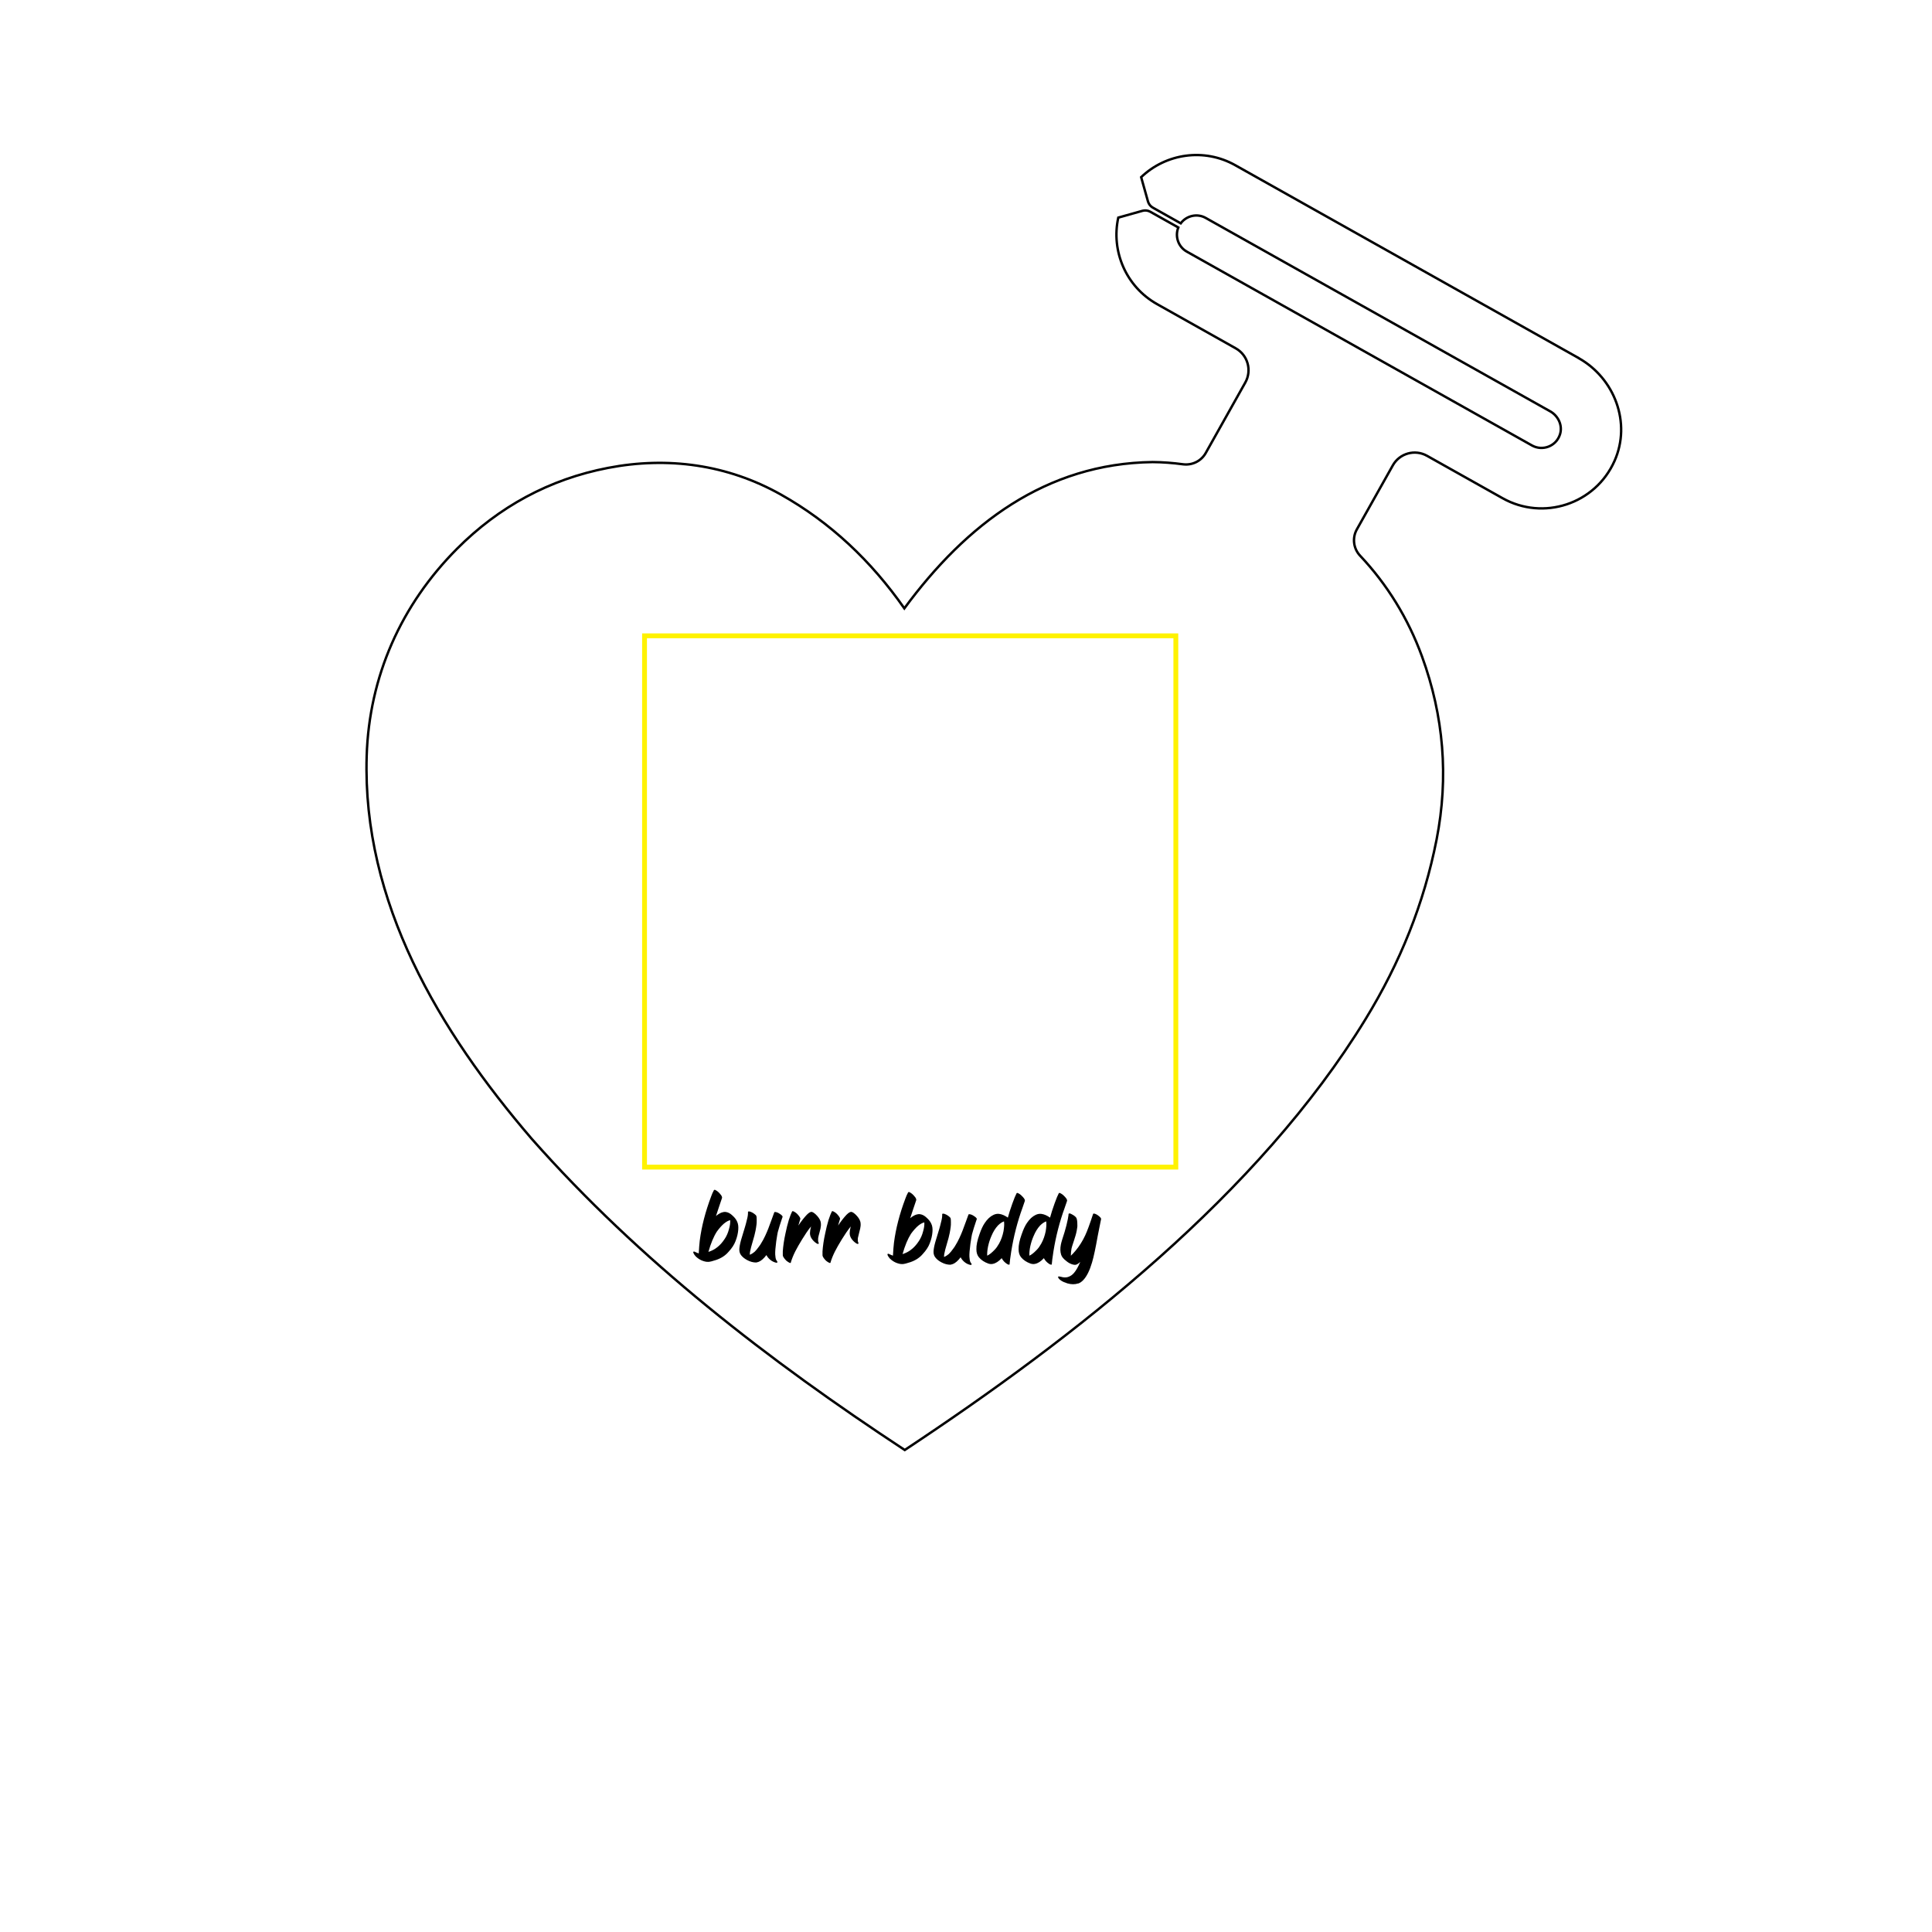
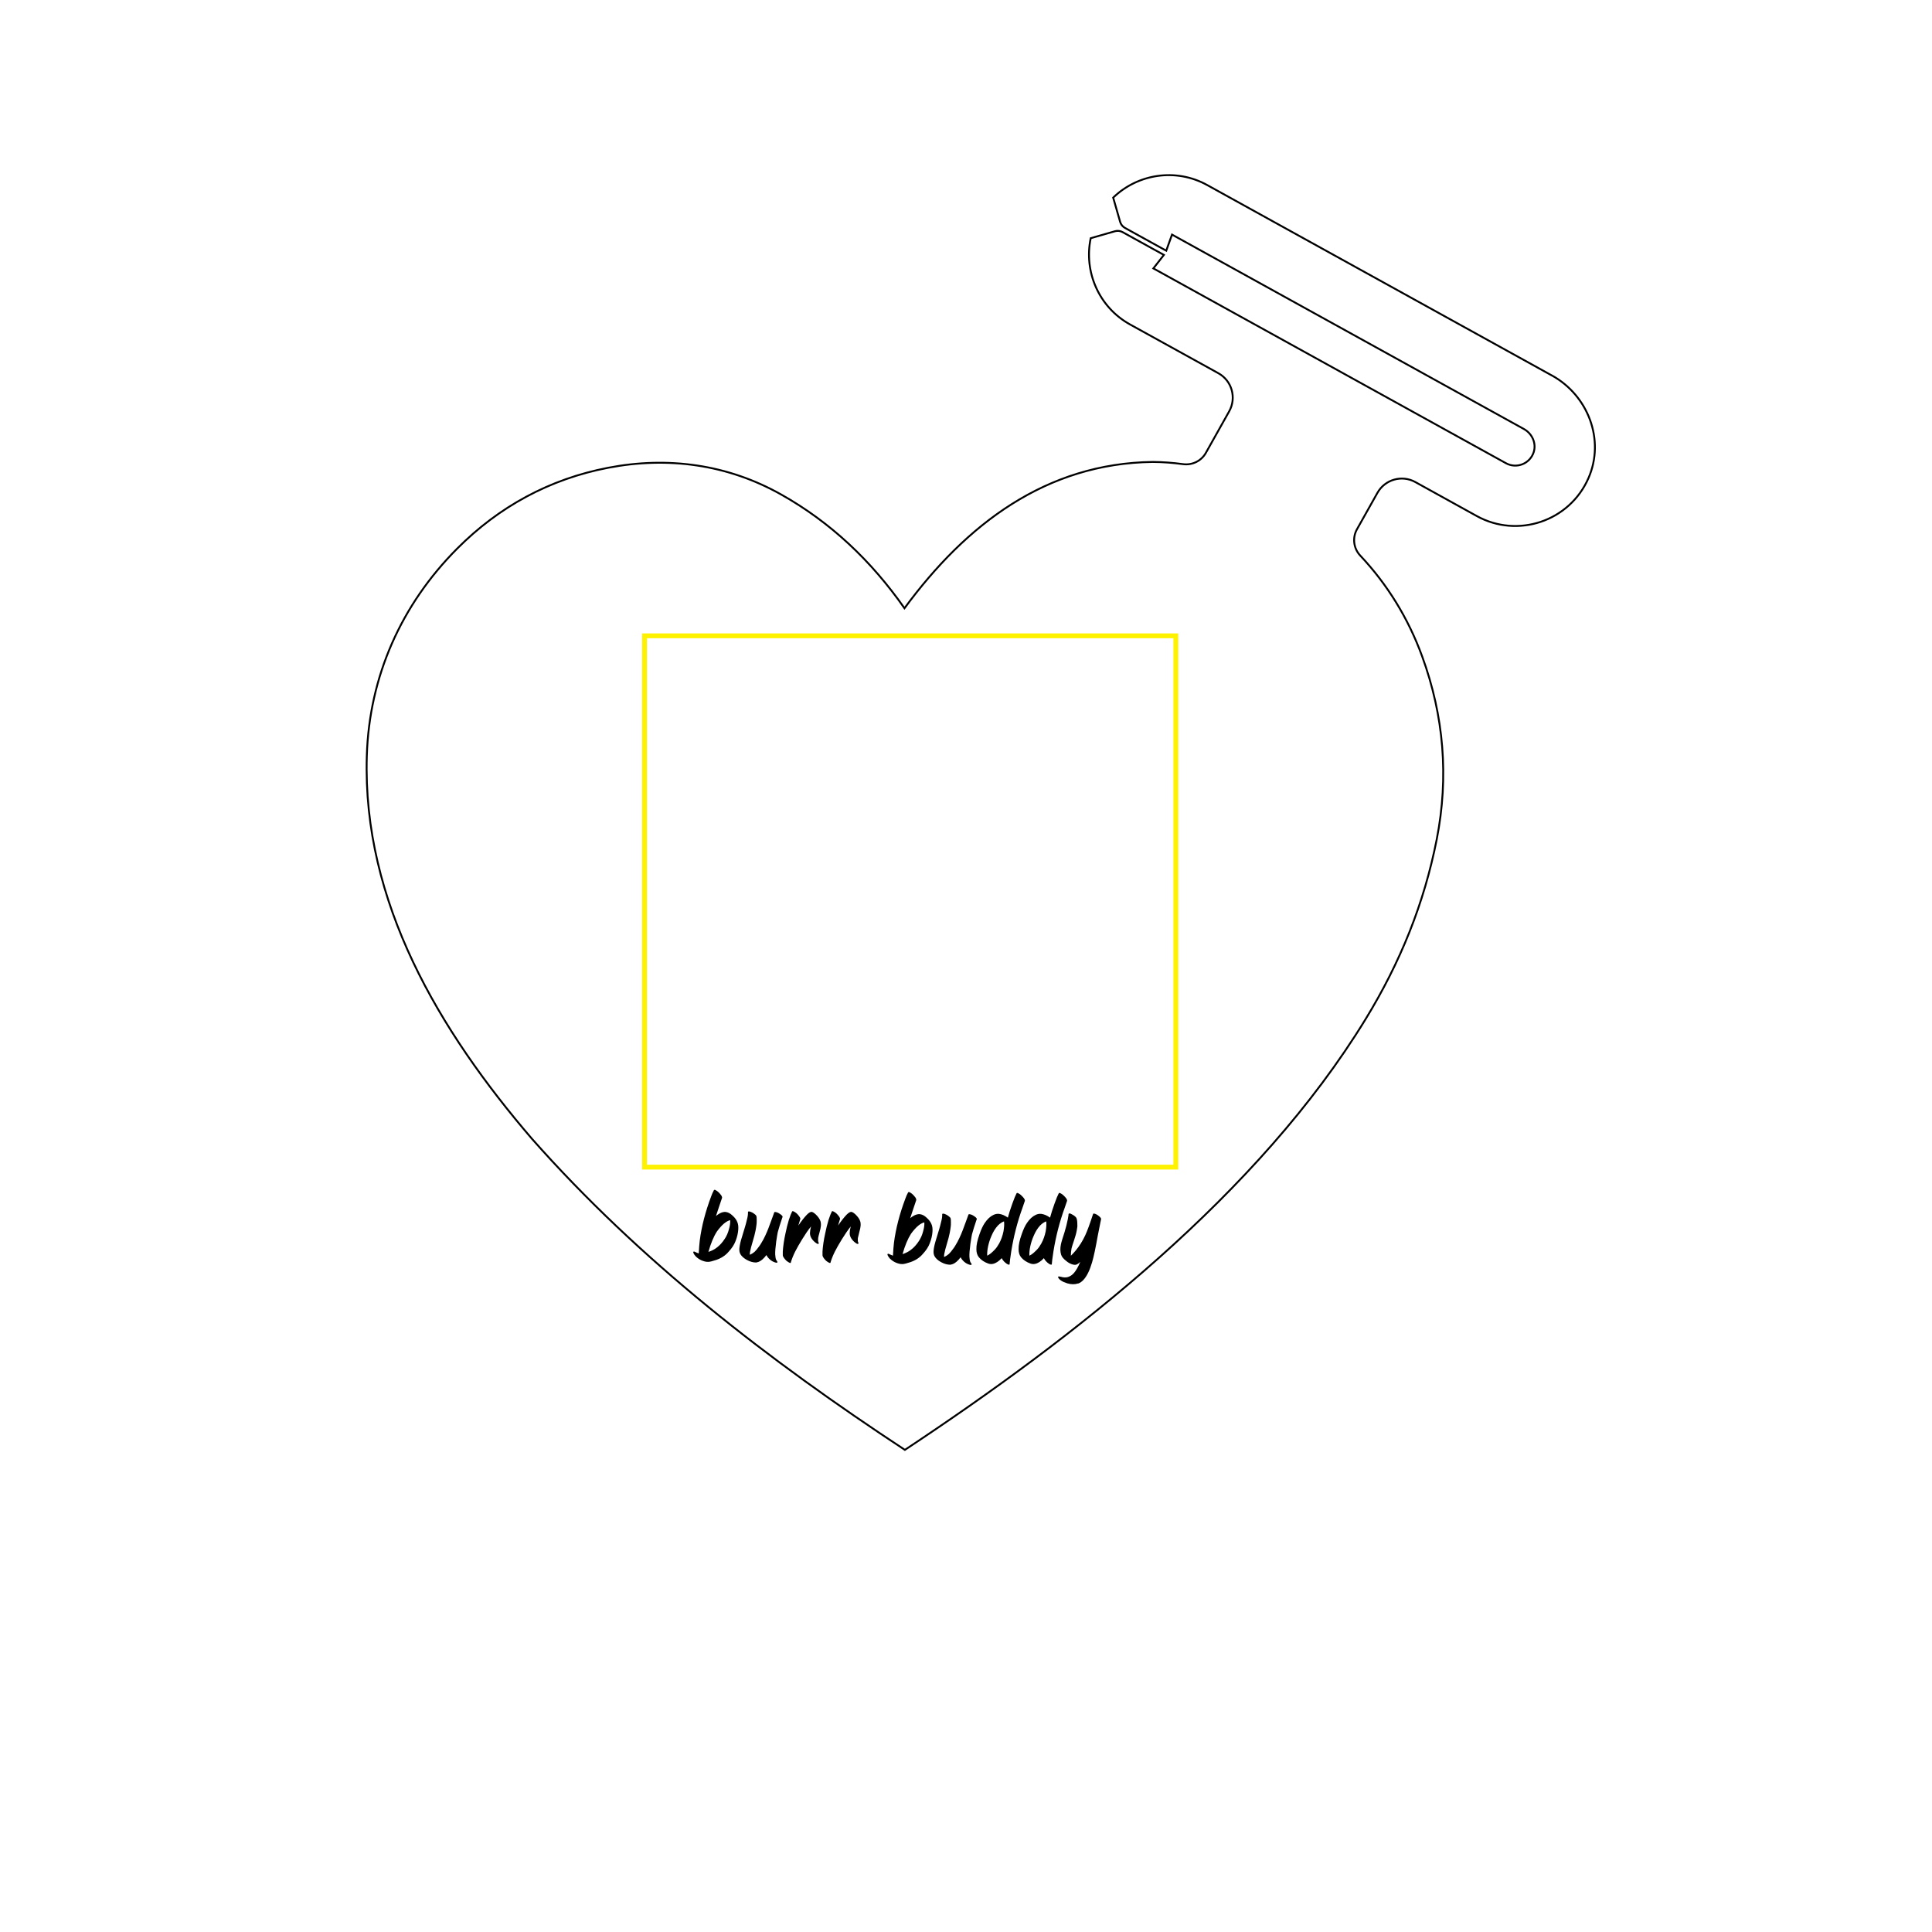
- <svg xmlns="http://www.w3.org/2000/svg" id="Layer_1" data-name="Layer 1" viewBox="0 0 288 288">
+ <svg xmlns="http://www.w3.org/2000/svg" viewBox="0 0 288 288">
  <defs>
    <style>
      .cls-1 {
-         stroke: #000;
-         stroke-width: .36px;
+         stroke: #fff200;
+         stroke-width: .72px;
      }

      .cls-1, .cls-2 {
        fill: none;
        stroke-miterlimit: 10;
      }

      .cls-2 {
-         stroke: #fff200;
-         stroke-width: .72px;
+         stroke: #000;
+         stroke-width: .28px;
      }
    </style>
  </defs>
-   <g>
-     <rect class="cls-2" x="96.08" y="94.78" width="79.2" height="79.2" />
+   <g id="Layer_1" data-name="Layer 1">
    <g>
-       <path d="M105.56,188.1c-.25.02-.56-.05-.94-.2-.33-.14-.63-.34-.91-.61-.16-.18-.28-.35-.35-.52-.03-.08-.02-.14.01-.18.05-.05.16-.03.35.08.17.08.32.14.44.18.04-.76.09-1.39.15-1.91.27-2.11.84-4.32,1.71-6.62.1-.29.23-.59.4-.9.05-.06.11-.08.19-.04.3.14.57.37.82.7.06.06.12.15.16.25.05.1.06.19.04.25-.08.26-.23.7-.44,1.3-.21.6-.36,1.06-.46,1.39.29-.25.58-.42.87-.53.21-.07.41-.1.61-.07.34.05.66.22.97.52.35.31.58.62.71.93.15.32.2.72.16,1.2-.04.53-.17,1.09-.4,1.68-.2.54-.55,1.07-1.05,1.61-.46.54-1.07.94-1.82,1.2-.56.19-.96.29-1.23.3ZM106.86,183.59c-.48.75-.9,1.76-1.26,3.03.51-.17.92-.38,1.23-.63.44-.32.84-.76,1.2-1.31.28-.42.5-.91.64-1.47.15-.5.2-.94.18-1.32-.26.05-.57.22-.91.49-.36.31-.72.71-1.08,1.21Z" />
-       <path d="M115.85,188.03c.07.12.05.19-.07.2-.08,0-.16-.01-.23-.04-.27-.08-.53-.22-.76-.42-.23-.2-.41-.42-.54-.68-.41.54-.8.87-1.16,1.01-.16.05-.29.09-.38.1-.42,0-.86-.11-1.31-.35-.36-.19-.65-.41-.86-.66-.22-.25-.33-.54-.33-.89,0-.3.07-.78.25-1.43.06-.23.16-.54.28-.93.12-.4.23-.76.33-1.09.1-.33.18-.65.25-.95.14-.5.2-.91.18-1.21,0-.08.05-.11.16-.1.13,0,.28.06.46.15.11.05.23.14.38.25.14.11.23.2.25.27.04.1.05.3.05.6s0,.53-.03.68c-.03.27-.08.57-.14.89-.07.32-.13.58-.18.78-.05.2-.14.5-.26.91-.12.41-.2.68-.23.81-.14.52-.2.89-.18,1.12.25-.11.48-.25.7-.44.2-.19.43-.46.68-.82.04-.05.09-.12.16-.22.07-.1.12-.18.14-.23.21-.33.41-.7.61-1.13.2-.42.35-.79.47-1.1.12-.31.27-.72.46-1.24.19-.52.33-.9.42-1.15.02-.04.05-.05.1-.05.15,0,.35.05.59.19.24.14.41.27.51.41.04.07.05.11.04.12,0,0-.01.05-.04.12-.03.07-.05.12-.05.14-.26.76-.47,1.44-.63,2.03-.05.21-.12.67-.23,1.38-.12.91-.17,1.56-.15,1.95.02.34.06.6.14.79.03.05.08.13.15.22Z" />
-       <path d="M117.91,188.21c-.03.06-.09.08-.19.04-.14-.05-.3-.16-.49-.31-.26-.26-.43-.49-.51-.68-.02-.04-.03-.1-.03-.19s0-.2,0-.32c0-.12,0-.19,0-.2.05-.79.18-1.69.4-2.69.15-.72.31-1.39.5-2.01.18-.56.35-.98.49-1.26.04-.05.11-.06.22-.01.29.13.55.35.79.67.18.24.25.4.2.5,0,.03-.06.18-.14.46-.09.28-.13.44-.14.48.45-.67.88-1.21,1.27-1.62.34-.34.6-.47.78-.4.16.05.34.17.52.34.38.36.62.71.72,1.02.06.16.09.4.07.7-.02.23-.08.55-.2.96s-.18.7-.21.87c-.02.26-.01.44.01.53.07.14.1.23.08.27-.04.11-.16.1-.37-.04-.3-.2-.54-.45-.72-.74-.15-.25-.22-.5-.22-.76,0-.23.05-.56.16-1-.46.57-.89,1.21-1.31,1.9-.43.69-.78,1.31-1.05,1.84-.27.54-.49,1.08-.66,1.64Z" />
-       <path d="M123.82,188.21c-.03.06-.09.08-.19.04-.14-.05-.3-.16-.49-.31-.26-.26-.43-.49-.5-.68-.02-.04-.03-.1-.03-.19s0-.2,0-.32c0-.12,0-.19,0-.2.05-.79.18-1.69.4-2.69.15-.72.31-1.39.5-2.01.18-.56.35-.98.49-1.26.04-.05.11-.06.22-.01.29.13.55.35.79.67.18.24.25.4.2.5,0,.03-.06.18-.14.46-.09.28-.13.44-.14.48.45-.67.88-1.21,1.27-1.62.34-.34.6-.47.78-.4.16.05.34.17.52.34.38.36.62.71.72,1.02.06.16.09.4.07.7-.02.23-.08.55-.2.96-.11.41-.18.7-.21.87-.02.26-.01.44.01.53.07.14.1.23.08.27-.04.11-.16.1-.37-.04-.3-.2-.54-.45-.72-.74-.15-.25-.22-.5-.22-.76,0-.23.05-.56.16-1-.45.57-.89,1.21-1.31,1.9-.43.69-.78,1.31-1.05,1.84-.27.54-.49,1.08-.66,1.64Z" />
+       <rect class="cls-1" x="96.08" y="94.78" width="79.2" height="79.2" />
      <g>
-         <path d="M134.51,188.43c-.25.02-.56-.05-.94-.2-.33-.14-.63-.34-.91-.61-.16-.18-.28-.35-.35-.52-.03-.08-.02-.14.01-.18.05-.05.16-.03.35.08.17.08.32.14.44.18.04-.76.09-1.39.15-1.91.27-2.11.84-4.32,1.71-6.62.1-.29.23-.59.4-.9.05-.06.11-.08.19-.04.3.14.57.37.82.7.06.06.12.15.16.25.05.1.06.19.04.25-.08.26-.23.7-.44,1.3-.21.6-.36,1.06-.46,1.39.29-.25.58-.42.87-.53.21-.07.41-.1.61-.07.34.05.66.22.97.52.35.31.58.62.71.93.15.32.2.72.16,1.2-.04.53-.17,1.09-.4,1.68-.2.54-.55,1.07-1.05,1.61-.46.54-1.07.94-1.82,1.2-.56.19-.96.29-1.23.3ZM135.8,183.92c-.48.75-.9,1.76-1.26,3.03.51-.17.92-.38,1.23-.63.44-.32.84-.76,1.2-1.31.28-.42.5-.91.64-1.47.15-.5.2-.94.18-1.32-.26.05-.57.22-.91.49-.36.31-.72.71-1.08,1.21Z" />
-         <path d="M144.8,188.36c.07.12.05.19-.07.2-.08,0-.16-.01-.23-.04-.27-.08-.53-.22-.76-.42-.23-.2-.41-.42-.54-.68-.41.54-.8.87-1.16,1.01-.16.05-.29.09-.38.1-.42,0-.86-.11-1.31-.35-.36-.19-.65-.41-.86-.66-.22-.25-.33-.54-.33-.89,0-.3.07-.78.25-1.43.06-.23.16-.54.28-.93.12-.4.23-.76.33-1.09.1-.33.18-.65.25-.95.14-.5.2-.91.18-1.21,0-.08.05-.11.16-.1.13,0,.28.06.46.15.11.05.23.14.38.25.14.11.23.2.25.27.04.1.05.3.05.6s0,.53-.03.68c-.03.27-.08.57-.14.89-.07.32-.13.58-.18.78-.05.2-.14.5-.26.91-.12.41-.2.68-.23.81-.14.52-.2.89-.18,1.12.25-.11.48-.25.7-.44.2-.19.43-.46.68-.82.04-.05.09-.12.16-.22.07-.1.12-.18.14-.23.21-.33.41-.7.61-1.13.2-.42.35-.79.47-1.1.12-.31.27-.72.46-1.24.19-.52.33-.9.42-1.15.02-.04.05-.05.1-.05.15,0,.35.05.59.19.24.14.41.27.51.41.04.07.05.11.04.12,0,0-.01.05-.04.12-.03.07-.05.12-.05.14-.26.76-.47,1.44-.63,2.03-.05.21-.12.67-.23,1.38-.12.91-.17,1.56-.15,1.95.02.34.06.6.14.79.03.05.08.13.15.22Z" />
-         <path d="M150.52,188.43c-.03.06-.06.1-.11.1-.12-.02-.23-.06-.33-.14-.31-.21-.55-.46-.71-.75,0,0-.02-.03-.03-.05,0-.04-.02-.05-.03-.03-.45.49-.89.77-1.34.85-.21.04-.42.02-.64-.05-.59-.21-1.06-.52-1.41-.94-.25-.31-.37-.7-.37-1.19-.02-.6.14-1.35.46-2.24.25-.73.51-1.29.79-1.69.38-.57.81-.97,1.28-1.19.28-.14.56-.19.85-.16.41.05.85.23,1.31.56.15-.58.38-1.28.67-2.1.27-.75.48-1.26.63-1.53.05-.08.15-.07.33.04.22.12.42.29.6.5.25.27.35.48.3.61-.07.23-.19.57-.35,1.02-.76,2.09-1.31,4.24-1.67,6.46-.15.96-.23,1.61-.25,1.92ZM147.3,185.75c-.12.56-.16,1.03-.14,1.43.3-.13.68-.43,1.13-.9.22-.23.43-.53.64-.9.31-.56.53-1.18.66-1.84.1-.6.13-1.07.08-1.42,0-.05,0-.06-.01-.05-.3.11-.6.31-.9.61-.39.42-.71.94-.97,1.57-.21.47-.37.97-.49,1.5Z" />
-         <path d="M156.81,188.43c-.03.06-.06.1-.11.1-.12-.02-.23-.06-.33-.14-.31-.21-.55-.46-.71-.75,0,0-.02-.03-.03-.05,0-.04-.02-.05-.03-.03-.45.49-.89.77-1.34.85-.21.04-.42.02-.64-.05-.59-.21-1.06-.52-1.41-.94-.25-.31-.37-.7-.37-1.19-.02-.6.14-1.35.46-2.24.25-.73.51-1.29.79-1.69.38-.57.81-.97,1.28-1.19.28-.14.56-.19.85-.16.41.05.85.23,1.31.56.15-.58.38-1.28.67-2.1.27-.75.48-1.26.63-1.53.05-.08.15-.07.33.04.22.12.42.29.6.5.25.27.35.48.3.61-.07.23-.19.57-.35,1.02-.76,2.09-1.31,4.24-1.67,6.46-.15.96-.23,1.61-.25,1.92ZM153.59,185.75c-.12.56-.16,1.03-.14,1.43.3-.13.68-.43,1.13-.9.22-.23.43-.53.64-.9.31-.56.53-1.18.66-1.84.1-.6.13-1.07.08-1.42,0-.05,0-.06-.01-.05-.3.11-.6.31-.9.61-.39.42-.71.94-.97,1.57-.21.47-.37.97-.49,1.5Z" />
-         <path d="M160.71,191.32c-.47.16-1.01.16-1.6-.01-.39-.12-.71-.26-.94-.42-.24-.16-.39-.33-.45-.5,0,0,.02-.05.05-.11.08,0,.2,0,.35.04.15.04.25.06.29.07.3.05.56.04.79-.03.35-.11.65-.31.9-.61.32-.37.63-.92.93-1.64-.19.19-.38.32-.57.4-.16.05-.32.05-.46.01-.36-.08-.72-.26-1.06-.55-.42-.32-.67-.63-.76-.94-.14-.44-.15-.93-.04-1.49.05-.29.24-.92.56-1.9.2-.66.36-1.3.48-1.91.05-.27.09-.48.1-.61,0-.11,0-.17.03-.19.06-.08.21-.06.44.07.3.15.52.31.67.5.09.13.15.38.17.75.02.37.02.64-.02.79-.06.5-.19,1.03-.38,1.58,0,.05-.08.25-.2.63-.13.37-.21.66-.26.86-.06.33-.1.69-.1,1.08.15-.13.38-.38.7-.75.55-.66,1.04-1.42,1.45-2.31.29-.62.68-1.68,1.17-3.18,0,0,.01-.02.04-.03.03-.01.05-.02.05-.02.24.02.5.15.81.41.2.17.3.31.29.41-.02.09-.1.5-.25,1.24-.15.73-.23,1.15-.25,1.26-.32,1.81-.6,3.13-.85,3.97-.35,1.19-.78,2.07-1.3,2.62-.22.24-.47.41-.75.52Z" />
+         <path d="M105.56,188.1c-.25.02-.56-.05-.94-.2-.33-.14-.63-.34-.91-.61-.16-.18-.28-.35-.35-.52-.03-.08-.02-.14.01-.18.05-.05.16-.03.35.08.17.08.32.14.44.18.04-.76.09-1.39.15-1.91.27-2.11.84-4.32,1.71-6.62.1-.29.23-.59.4-.9.05-.06.11-.08.19-.04.3.14.57.37.82.7.06.06.12.15.16.25.05.1.06.19.04.25-.08.26-.23.7-.44,1.3-.21.6-.36,1.06-.46,1.39.29-.25.58-.42.87-.53.21-.07.41-.1.61-.07.34.05.66.22.97.52.35.31.58.62.71.93.15.32.2.72.16,1.2-.04.53-.17,1.09-.4,1.68-.2.54-.55,1.07-1.05,1.61-.46.54-1.07.94-1.82,1.2-.56.19-.96.29-1.23.3ZM106.86,183.59c-.48.75-.9,1.76-1.26,3.03.51-.17.92-.38,1.23-.63.44-.32.84-.76,1.2-1.31.28-.42.5-.91.64-1.47.15-.5.2-.94.18-1.32-.26.05-.57.22-.91.49-.36.31-.72.71-1.08,1.21Z" />
+         <path d="M115.85,188.03c.07.12.05.19-.07.2-.08,0-.16-.01-.23-.04-.27-.08-.53-.22-.76-.42-.23-.2-.41-.42-.54-.68-.41.54-.8.87-1.16,1.01-.16.05-.29.09-.38.1-.42,0-.86-.11-1.31-.35-.36-.19-.65-.41-.86-.66-.22-.25-.33-.54-.33-.89,0-.3.07-.78.25-1.43.06-.23.16-.54.28-.93.12-.4.23-.76.33-1.09.1-.33.18-.65.25-.95.14-.5.2-.91.18-1.21,0-.08.05-.11.16-.1.13,0,.28.06.46.15.11.05.23.14.38.25.14.11.23.2.25.27.04.1.05.3.05.6s0,.53-.03.68c-.03.27-.08.57-.14.89-.07.32-.13.58-.18.78-.05.2-.14.5-.26.91-.12.41-.2.68-.23.81-.14.52-.2.89-.18,1.12.25-.11.48-.25.7-.44.2-.19.43-.46.68-.82.04-.05.09-.12.16-.22.07-.1.12-.18.14-.23.21-.33.41-.7.61-1.13.2-.42.35-.79.47-1.1.12-.31.27-.72.46-1.24.19-.52.33-.9.42-1.15.02-.04.05-.05.1-.05.15,0,.35.05.59.19.24.14.41.27.51.41.04.07.05.11.04.12,0,0-.01.05-.04.12-.03.07-.05.12-.05.14-.26.76-.47,1.44-.63,2.03-.05.21-.12.67-.23,1.38-.12.91-.17,1.56-.15,1.95.02.34.06.6.14.79.03.05.08.13.15.22Z" />
+         <path d="M117.91,188.21c-.03.06-.09.08-.19.04-.14-.05-.3-.16-.49-.31-.26-.26-.43-.49-.51-.68-.02-.04-.03-.1-.03-.19s0-.2,0-.32c0-.12,0-.19,0-.2.05-.79.18-1.69.4-2.69.15-.72.31-1.39.5-2.01.18-.56.35-.98.49-1.26.04-.05.11-.06.22-.01.29.13.55.35.79.67.18.24.25.4.2.5,0,.03-.06.18-.14.46-.09.28-.13.44-.14.48.45-.67.88-1.21,1.27-1.62.34-.34.6-.47.78-.4.16.05.34.17.52.34.38.36.62.71.72,1.02.06.16.09.4.07.7-.02.23-.08.55-.2.96s-.18.7-.21.87c-.02.26-.01.44.01.53.07.14.1.23.08.27-.04.11-.16.1-.37-.04-.3-.2-.54-.45-.72-.74-.15-.25-.22-.5-.22-.76,0-.23.05-.56.16-1-.46.57-.89,1.21-1.31,1.9-.43.69-.78,1.31-1.05,1.84-.27.54-.49,1.08-.66,1.64Z" />
+         <path d="M123.82,188.21c-.03.06-.09.08-.19.04-.14-.05-.3-.16-.49-.31-.26-.26-.43-.49-.5-.68-.02-.04-.03-.1-.03-.19s0-.2,0-.32c0-.12,0-.19,0-.2.05-.79.18-1.69.4-2.69.15-.72.31-1.39.5-2.01.18-.56.35-.98.49-1.26.04-.05.11-.06.22-.01.29.13.55.35.79.67.18.24.25.4.2.5,0,.03-.06.18-.14.46-.09.28-.13.44-.14.48.45-.67.88-1.21,1.27-1.62.34-.34.6-.47.78-.4.16.05.34.17.52.34.38.36.62.71.72,1.02.06.16.09.4.07.7-.02.23-.08.55-.2.96-.11.41-.18.7-.21.87-.02.26-.01.44.01.53.07.14.1.23.08.27-.04.11-.16.1-.37-.04-.3-.2-.54-.45-.72-.74-.15-.25-.22-.5-.22-.76,0-.23.05-.56.16-1-.45.57-.89,1.21-1.31,1.9-.43.69-.78,1.31-1.05,1.84-.27.54-.49,1.08-.66,1.64Z" />
+         <g>
+           <path d="M134.51,188.43c-.25.02-.56-.05-.94-.2-.33-.14-.63-.34-.91-.61-.16-.18-.28-.35-.35-.52-.03-.08-.02-.14.01-.18.05-.05.16-.03.35.08.17.08.32.14.44.18.04-.76.09-1.39.15-1.91.27-2.11.84-4.32,1.71-6.62.1-.29.23-.59.4-.9.05-.06.11-.08.19-.04.3.14.57.37.82.7.06.06.12.15.16.25.05.1.06.19.04.25-.08.26-.23.7-.44,1.3-.21.6-.36,1.06-.46,1.39.29-.25.58-.42.87-.53.21-.07.41-.1.61-.07.34.05.66.22.97.52.35.31.58.62.71.93.15.32.2.72.16,1.2-.04.53-.17,1.09-.4,1.68-.2.54-.55,1.07-1.05,1.61-.46.54-1.07.94-1.82,1.2-.56.19-.96.29-1.23.3ZM135.8,183.92c-.48.75-.9,1.76-1.26,3.03.51-.17.92-.38,1.23-.63.44-.32.84-.76,1.2-1.31.28-.42.5-.91.64-1.47.15-.5.2-.94.18-1.32-.26.05-.57.22-.91.49-.36.31-.72.71-1.08,1.21Z" />
+           <path d="M144.8,188.36c.07.12.05.19-.07.2-.08,0-.16-.01-.23-.04-.27-.08-.53-.22-.76-.42-.23-.2-.41-.42-.54-.68-.41.54-.8.87-1.16,1.01-.16.05-.29.09-.38.1-.42,0-.86-.11-1.31-.35-.36-.19-.65-.41-.86-.66-.22-.25-.33-.54-.33-.89,0-.3.07-.78.25-1.43.06-.23.16-.54.28-.93.12-.4.23-.76.33-1.09.1-.33.18-.65.25-.95.14-.5.2-.91.18-1.21,0-.08.05-.11.16-.1.13,0,.28.06.46.15.11.05.23.14.38.25.14.11.23.2.25.27.04.1.05.3.05.6s0,.53-.03.68c-.03.27-.08.57-.14.89-.07.32-.13.58-.18.78-.05.2-.14.5-.26.91-.12.41-.2.68-.23.81-.14.52-.2.89-.18,1.12.25-.11.48-.25.7-.44.2-.19.43-.46.68-.82.04-.05.09-.12.16-.22.07-.1.12-.18.14-.23.21-.33.41-.7.61-1.13.2-.42.35-.79.47-1.1.12-.31.27-.72.46-1.24.19-.52.33-.9.42-1.15.02-.04.05-.05.1-.05.15,0,.35.05.59.19.24.14.41.27.51.41.04.07.05.11.04.12,0,0-.01.05-.04.12-.03.07-.05.12-.05.14-.26.76-.47,1.44-.63,2.03-.05.21-.12.67-.23,1.38-.12.91-.17,1.56-.15,1.95.02.34.06.6.14.79.03.05.08.13.15.22Z" />
+           <path d="M150.52,188.43c-.03.06-.06.1-.11.1-.12-.02-.23-.06-.33-.14-.31-.21-.55-.46-.71-.75,0,0-.02-.03-.03-.05,0-.04-.02-.05-.03-.03-.45.49-.89.77-1.34.85-.21.04-.42.02-.64-.05-.59-.21-1.06-.52-1.41-.94-.25-.31-.37-.7-.37-1.19-.02-.6.14-1.35.46-2.24.25-.73.51-1.29.79-1.69.38-.57.81-.97,1.28-1.19.28-.14.56-.19.85-.16.41.05.85.23,1.31.56.15-.58.38-1.28.67-2.1.27-.75.48-1.26.63-1.53.05-.08.15-.07.33.04.22.12.42.29.6.5.25.27.35.48.3.61-.07.23-.19.57-.35,1.02-.76,2.09-1.31,4.24-1.67,6.46-.15.96-.23,1.61-.25,1.92ZM147.3,185.75c-.12.56-.16,1.03-.14,1.43.3-.13.68-.43,1.13-.9.22-.23.43-.53.64-.9.31-.56.53-1.18.66-1.84.1-.6.13-1.07.08-1.42,0-.05,0-.06-.01-.05-.3.11-.6.31-.9.61-.39.42-.71.94-.97,1.57-.21.47-.37.97-.49,1.5Z" />
+           <path d="M156.81,188.43c-.03.06-.06.1-.11.1-.12-.02-.23-.06-.33-.14-.31-.21-.55-.46-.71-.75,0,0-.02-.03-.03-.05,0-.04-.02-.05-.03-.03-.45.49-.89.77-1.34.85-.21.04-.42.02-.64-.05-.59-.21-1.06-.52-1.41-.94-.25-.31-.37-.7-.37-1.19-.02-.6.14-1.35.46-2.24.25-.73.51-1.29.79-1.69.38-.57.81-.97,1.28-1.19.28-.14.56-.19.85-.16.41.05.85.23,1.31.56.15-.58.38-1.28.67-2.1.27-.75.48-1.26.63-1.53.05-.08.15-.07.33.04.22.12.42.29.6.5.25.27.35.48.3.61-.07.23-.19.57-.35,1.02-.76,2.09-1.31,4.24-1.67,6.46-.15.96-.23,1.61-.25,1.92ZM153.59,185.75c-.12.56-.16,1.03-.14,1.43.3-.13.68-.43,1.13-.9.22-.23.43-.53.64-.9.31-.56.53-1.18.66-1.84.1-.6.13-1.07.08-1.42,0-.05,0-.06-.01-.05-.3.11-.6.31-.9.61-.39.42-.71.94-.97,1.57-.21.47-.37.97-.49,1.5Z" />
+           <path d="M160.71,191.32c-.47.16-1.01.16-1.6-.01-.39-.12-.71-.26-.94-.42-.24-.16-.39-.33-.45-.5,0,0,.02-.05.05-.11.08,0,.2,0,.35.04.15.04.25.06.29.07.3.05.56.04.79-.03.35-.11.65-.31.9-.61.32-.37.63-.92.93-1.64-.19.19-.38.32-.57.4-.16.05-.32.05-.46.01-.36-.08-.72-.26-1.06-.55-.42-.32-.67-.63-.76-.94-.14-.44-.15-.93-.04-1.49.05-.29.24-.92.56-1.9.2-.66.36-1.3.48-1.91.05-.27.09-.48.1-.61,0-.11,0-.17.03-.19.06-.08.21-.06.44.07.3.15.52.31.67.5.09.13.15.38.17.75.02.37.02.64-.02.79-.06.5-.19,1.03-.38,1.58,0,.05-.08.25-.2.63-.13.37-.21.66-.26.86-.06.33-.1.69-.1,1.08.15-.13.38-.38.7-.75.55-.66,1.04-1.42,1.45-2.31.29-.62.68-1.68,1.17-3.18,0,0,.01-.02.04-.03.03-.01.05-.02.05-.02.24.02.5.15.81.41.2.17.3.31.29.41-.02.09-.1.5-.25,1.24-.15.73-.23,1.15-.25,1.26-.32,1.81-.6,3.13-.85,3.97-.35,1.19-.78,2.07-1.3,2.62-.22.24-.47.41-.75.52Z" />
+         </g>
      </g>
    </g>
  </g>
-   <path class="cls-1" d="M235.32,53.37l-51.18-28.74c-4.66-2.62-10.35-1.74-14.03,1.78l1.02,3.63c.11.38.36.7.7.9l4.18,2.35c.85-1.14,2.44-1.52,3.71-.81l51.37,28.84c1.21.68,1.88,2.12,1.45,3.45-.58,1.78-2.61,2.5-4.16,1.64l-51.48-28.91c-1.27-.72-1.78-2.27-1.25-3.59l-4.19-2.35c-.34-.19-.75-.24-1.13-.14l-3.63,1.02c-1.09,4.97,1.12,10.28,5.79,12.9l11.71,6.58c1.81,1.01,2.45,3.3,1.43,5.11l-5.9,10.51c-.68,1.2-2.02,1.85-3.39,1.67-1.48-.2-2.98-.32-4.52-.33-15.89.21-27.78,9.26-37.01,21.81-4.95-7.07-11.01-12.82-18.41-16.97-7.98-4.48-16.85-5.69-25.77-3.97-8.73,1.68-16.28,5.8-22.52,12.07-8.29,8.33-13.09,19-13.45,30.88-.67,21.81,10.81,40.99,24.6,57.06,16.08,18.2,35.27,33.01,55.61,46.39,25.38-16.82,52.74-38.15,68.69-64.23,5.17-8.45,8.71-17.22,10.59-26.77,1.83-9.33,1.06-18.41-2.17-27.28-2.08-5.71-5.22-10.77-9.23-15.03-1-1.06-1.2-2.65-.49-3.92l5.36-9.54c1.01-1.81,3.3-2.45,5.11-1.43l11.26,6.32c6.04,3.39,13.81.92,16.69-5.57,2.51-5.65.03-12.29-5.36-15.32Z" />
+   <g id="Dimensions">
+     <path class="cls-2" d="M231.33,55.97l-51.37-28.38c-4.68-2.59-10.36-1.67-14.02,1.87l1.04,3.62c.11.38.37.7.71.89l4.2,2.32,1.96,1.08.86-2.4,52.45,28.98c1.22.67,1.89,2.11,1.47,3.44-.57,1.78-2.59,2.52-4.14,1.66l-52.56-29.04,1.57-2.01-1.96-1.08-4.2-2.32c-.35-.19-.75-.24-1.13-.13l-3.62,1.04c-1.05,4.98,1.2,10.28,5.87,12.86l13.15,7.26c2.03,1.12,2.75,3.67,1.62,5.69l-3.48,6.2c-.68,1.2-2.02,1.85-3.39,1.67-1.48-.2-2.98-.32-4.52-.33-15.89.21-27.78,9.26-37.01,21.81-4.95-7.07-11.01-12.82-18.41-16.97-7.98-4.48-16.85-5.69-25.77-3.97-8.73,1.68-16.28,5.8-22.52,12.07-8.29,8.33-13.09,19-13.45,30.88-.67,21.81,10.81,40.99,24.6,57.06,16.08,18.2,35.27,33.01,55.61,46.39,25.38-16.82,52.74-38.15,68.69-64.23,5.17-8.45,8.71-17.22,10.59-26.77,1.83-9.33,1.06-18.41-2.17-27.28-2.08-5.71-5.22-10.77-9.23-15.03-1-1.06-1.2-2.65-.49-3.92l3.05-5.43c1.12-2,3.65-2.72,5.65-1.61l9.17,5.07c6.06,3.35,13.82.82,16.65-5.68,2.47-5.67-.05-12.29-5.46-15.28Z" />
+   </g>
</svg>
